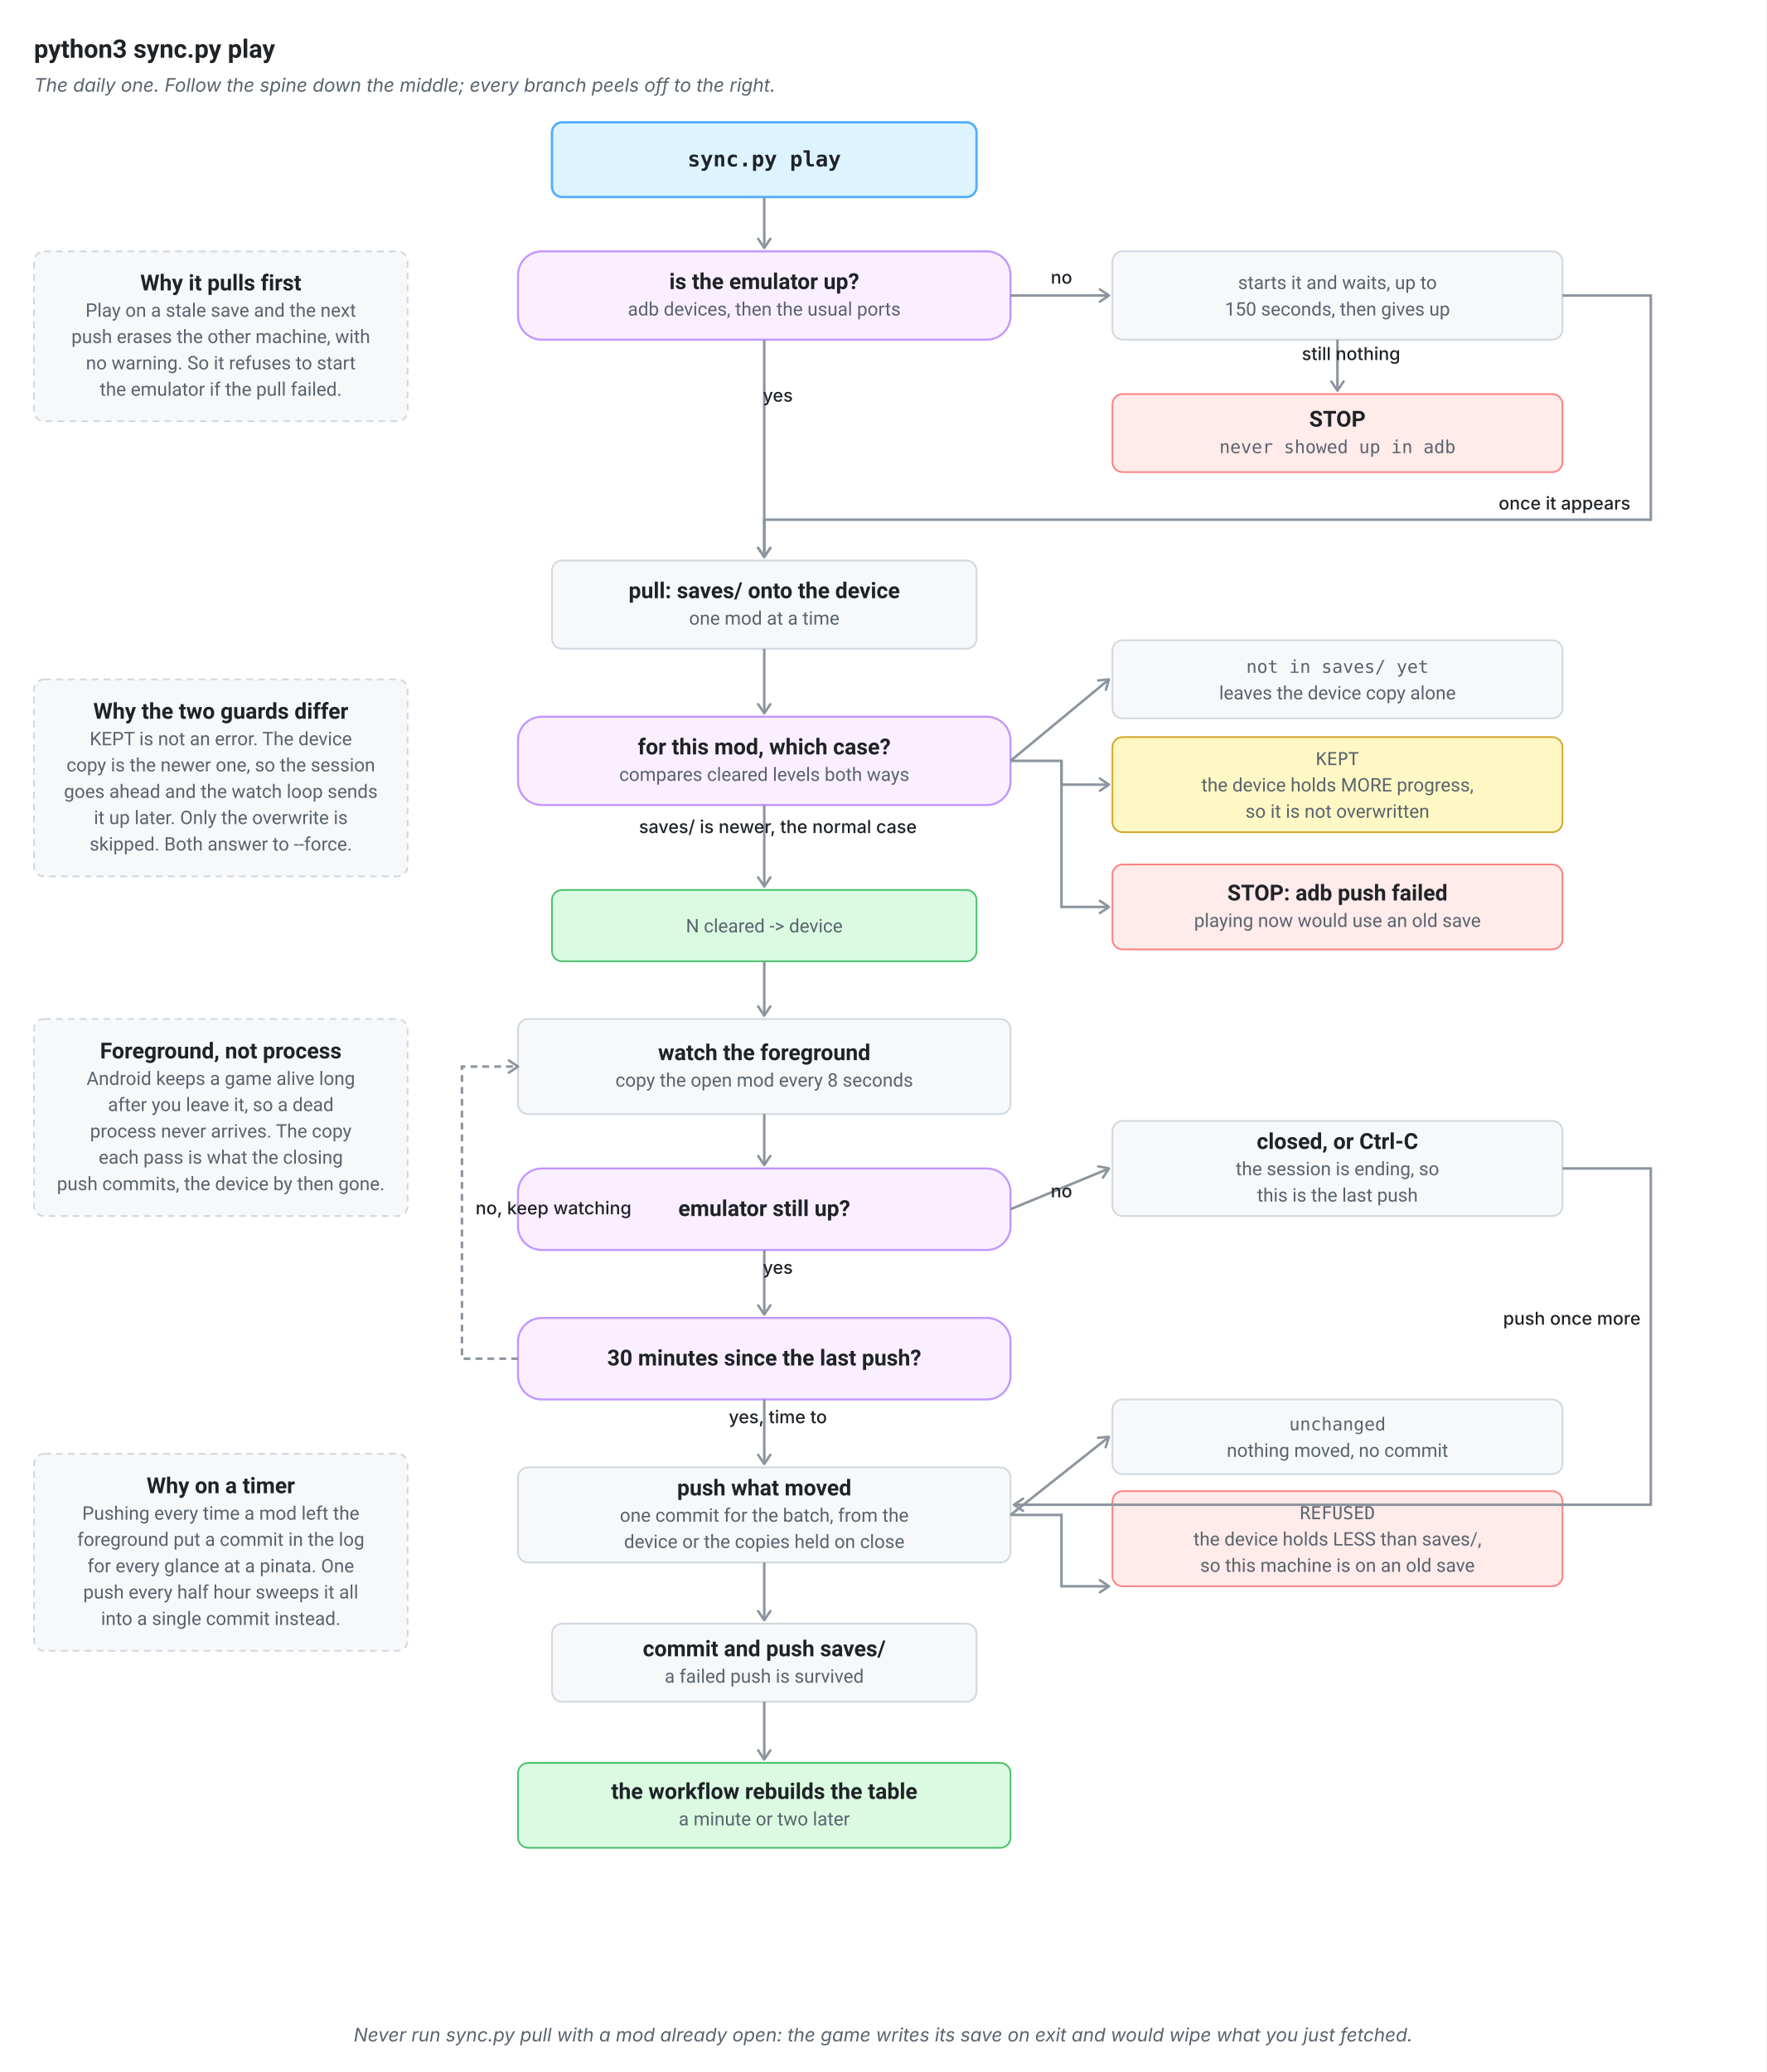
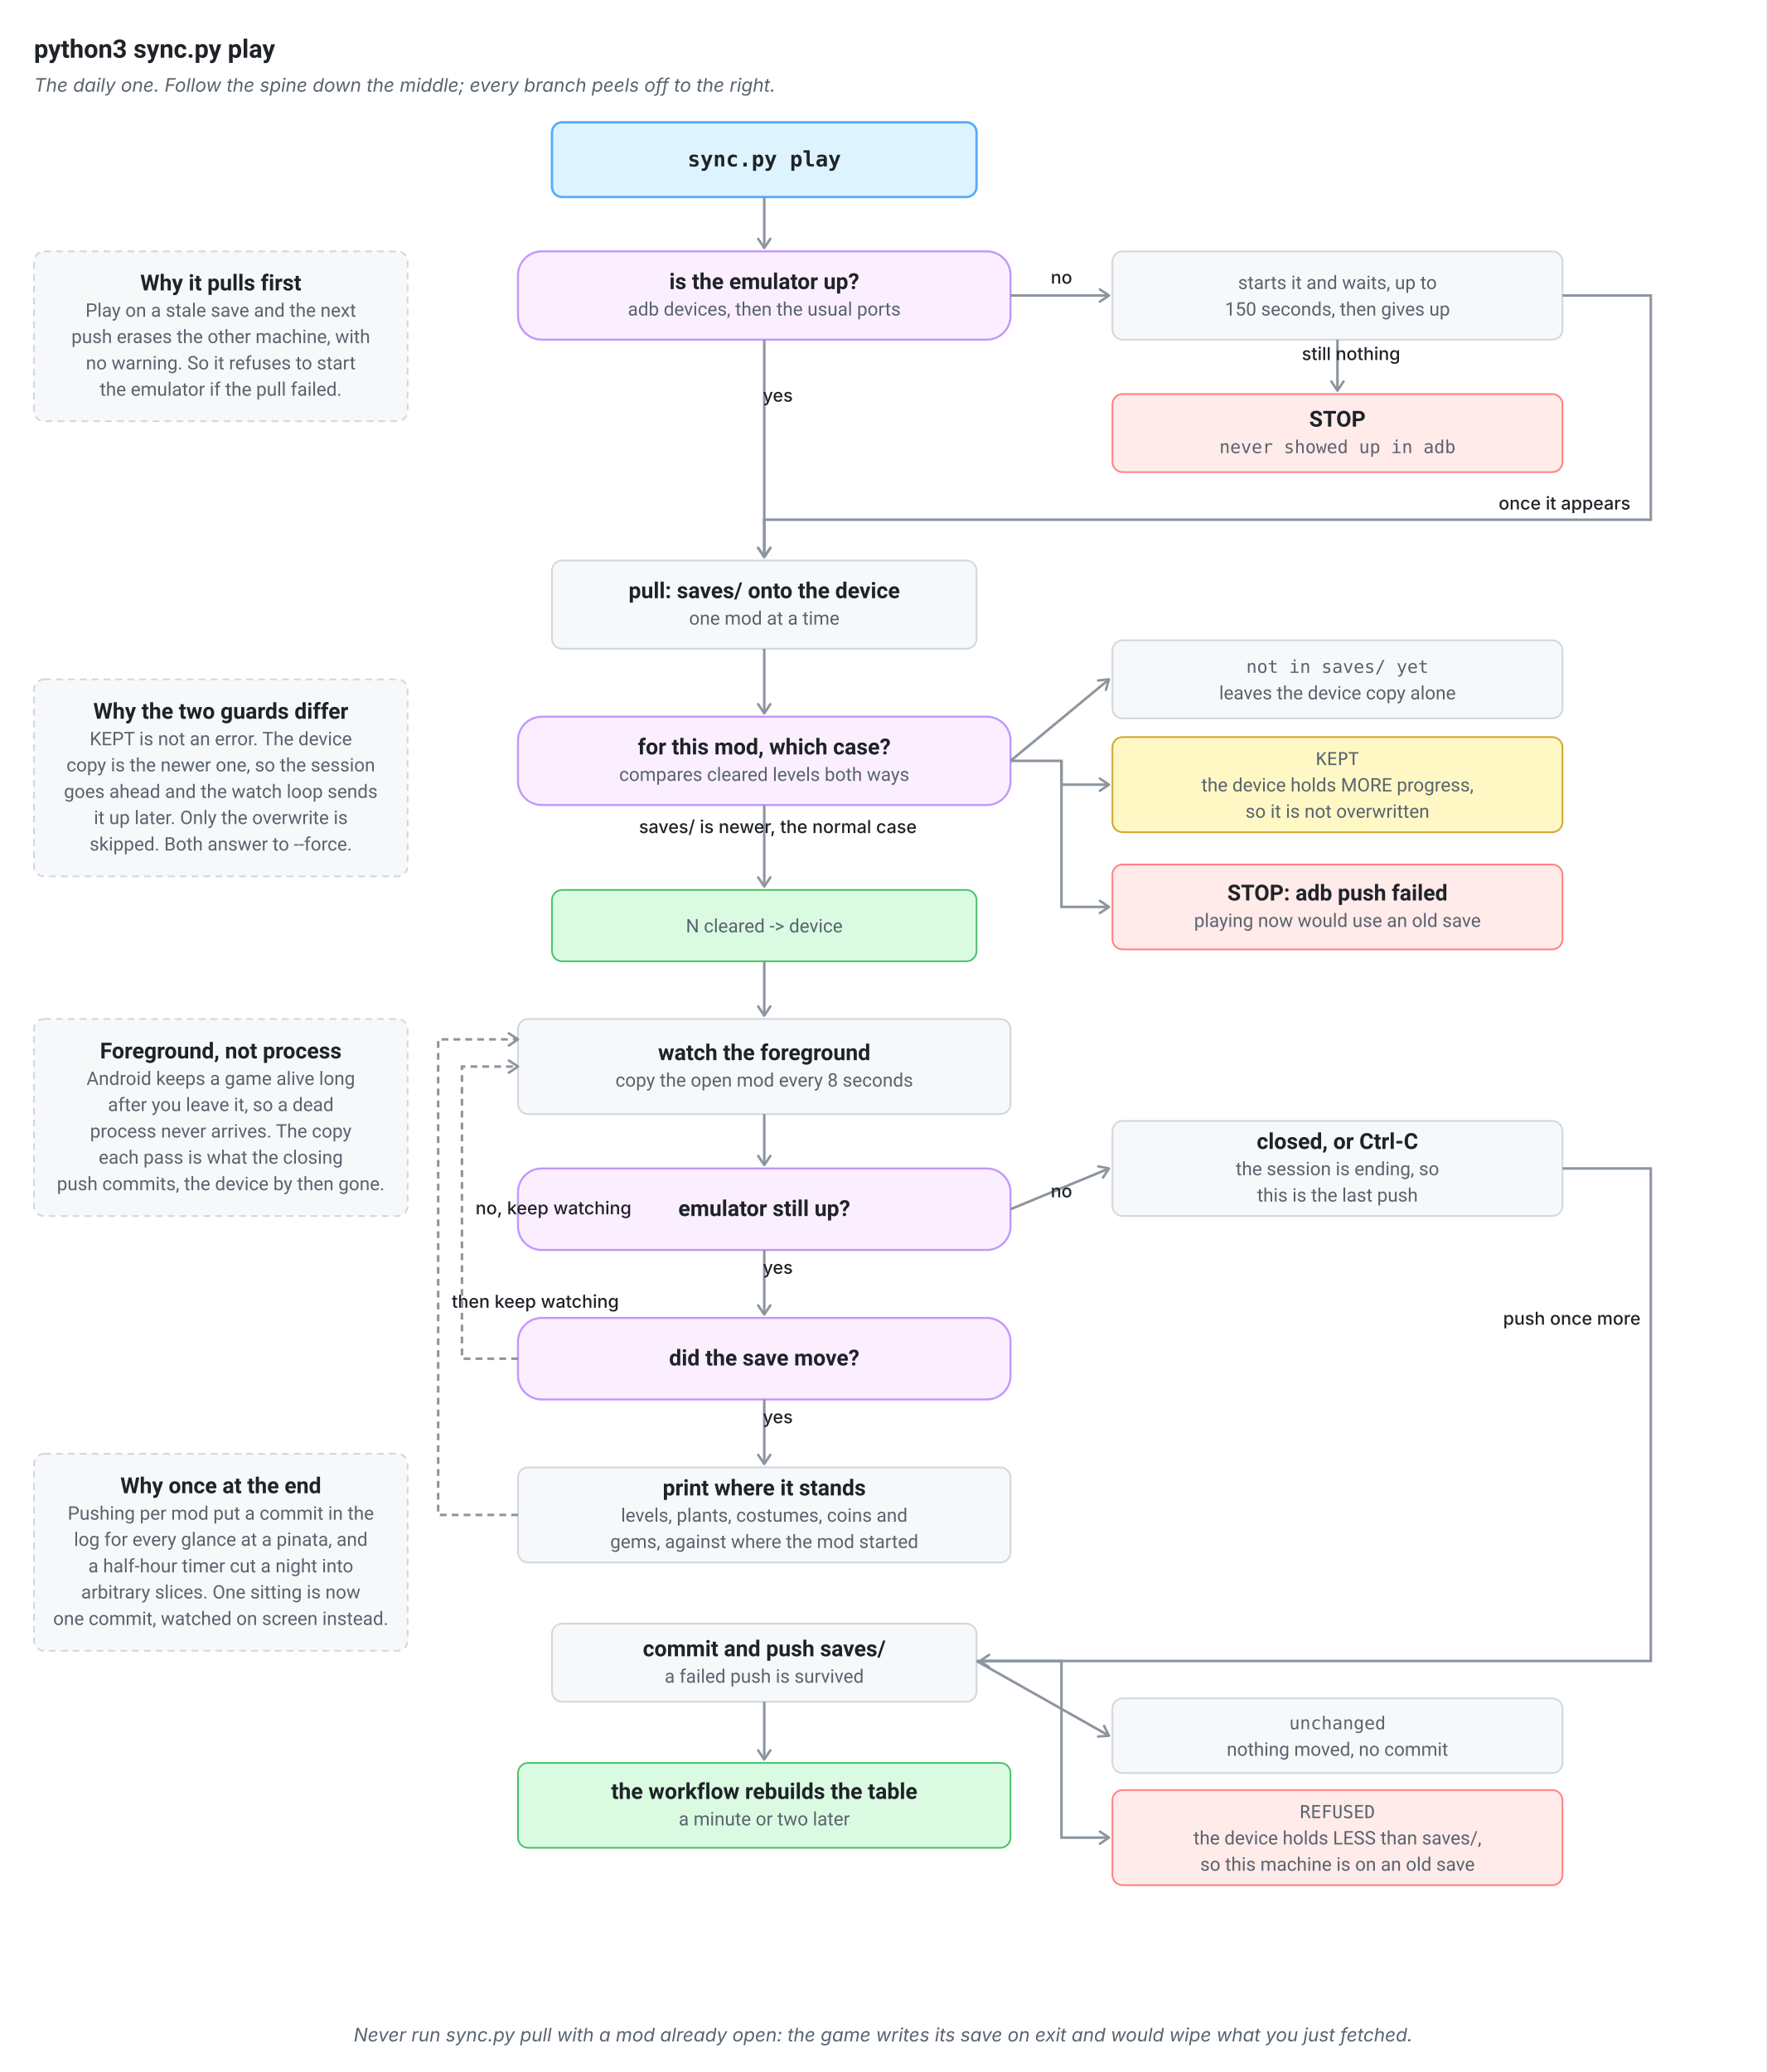
<svg xmlns="http://www.w3.org/2000/svg" width="1040" height="1220" viewBox="0 0 1040 1220" role="img" aria-labelledby="t d">
  <style>
  .bg   { fill: #ffffff; }
  .box  { fill: #f6f8fa; stroke: #d0d7de; stroke-width: 1; }
  .cmdb { fill: #ddf4ff; stroke: #54aeff; stroke-width: 1.4; }
  .okb  { fill: #dafbe1; stroke: #4ac26b; stroke-width: 1; }
  .warnb{ fill: #fff8c5; stroke: #d4a72c; stroke-width: 1; }
  .stopb{ fill: #ffebe9; stroke: #ff8182; stroke-width: 1; }
  .noteb{ fill: #f6f8fa; stroke: #d0d7de; stroke-width: 1; stroke-dasharray: 4 3; }
  .deci { fill: #fbefff; stroke: #c297ff; stroke-width: 1.2; }
  .h    { fill: #1f2328; font: 600 13px -apple-system, "Segoe UI", Roboto, sans-serif; }
  .s    { fill: #59636e; font: 400 11px -apple-system, "Segoe UI", Roboto, sans-serif; }
  .cmd  { fill: #1f2328; font: 600 12.5px ui-monospace, SFMono-Regular, Menlo, monospace; }
  .mono { fill: #59636e; font: 400 10.5px ui-monospace, SFMono-Regular, Menlo, monospace; }
  .edge { stroke: #8c959f; stroke-width: 1.5; fill: none; }
  .ah   { stroke: #8c959f; fill: none; }
  .elbl { fill: #1f2328; font: 500 10.5px -apple-system, "Segoe UI", sans-serif; }
  .sect { fill: #1f2328; font: 700 15px -apple-system, "Segoe UI", Roboto, sans-serif; }
  .cap  { fill: #59636e; font: italic 400 11px -apple-system, "Segoe UI", sans-serif; }
  @media (prefers-color-scheme: dark) {
    .bg   { fill: #0d1117; }
    .box  { fill: #161b22; stroke: #30363d; }
    .cmdb { fill: #121d2f; stroke: #1f6feb; }
    .okb  { fill: #12261e; stroke: #238636; }
    .warnb{ fill: #272115; stroke: #9e6a03; }
    .stopb{ fill: #25171c; stroke: #f85149; }
    .noteb{ fill: #161b22; stroke: #30363d; }
    .deci { fill: #21162d; stroke: #8957e5; }
    .h    { fill: #e6edf3; }
    .s    { fill: #8b949e; }
    .cmd  { fill: #e6edf3; }
    .mono { fill: #8b949e; }
    .edge { stroke: #6e7681; }
    .ah   { stroke: #6e7681; }
    .elbl { fill: #e6edf3; }
    .sect { fill: #e6edf3; }
    .cap  { fill: #8b949e; }
  }
</style>
  <defs>
    <marker id="a" viewBox="0 0 10 10" refX="8" refY="5" markerWidth="6" markerHeight="6" orient="auto-start-reverse">
      <path class="ah" d="M2 1L8 5L2 9" stroke-width="1.6" stroke-linecap="round" stroke-linejoin="round" />
    </marker>
  </defs>
  <rect class="bg" width="1040" height="1220" />
  <text class="sect" x="20" y="34">python3 sync.py play</text>
  <text class="cap" x="20" y="54" text-anchor="start">The daily one. Follow the spine down the middle; every branch peels off to the right.</text>
  <rect class="cmdb" x="325" y="72" width="250" height="44" rx="6" />
  <text class="cmd" x="450.0" y="98.0" text-anchor="middle">sync.py play</text>
  <rect class="deci" x="305" y="148" width="290" height="52" rx="14" />
  <text class="h" x="450.0" y="170.2" text-anchor="middle">is the emulator up?</text>
  <text class="s" x="450.0" y="185.8" text-anchor="middle">adb devices, then the usual ports</text>
  <rect class="box" x="655" y="148" width="265" height="52" rx="6" />
  <text class="s" x="787.5" y="170.2" text-anchor="middle">starts it and waits, up to</text>
  <text class="s" x="787.5" y="185.8" text-anchor="middle">150 seconds, then gives up</text>
  <rect class="stopb" x="655" y="232" width="265" height="46" rx="6" />
  <text class="h" x="787.5" y="251.2" text-anchor="middle">STOP</text>
  <text class="mono" x="787.5" y="266.8" text-anchor="middle">never showed up in adb</text>
  <rect class="box" x="325" y="330" width="250" height="52" rx="6" />
  <text class="h" x="450.0" y="352.2" text-anchor="middle">pull: saves/ onto the device</text>
  <text class="s" x="450.0" y="367.8" text-anchor="middle">one mod at a time</text>
  <rect class="deci" x="305" y="422" width="290" height="52" rx="14" />
  <text class="h" x="450.0" y="444.2" text-anchor="middle">for this mod, which case?</text>
  <text class="s" x="450.0" y="459.8" text-anchor="middle">compares cleared levels both ways</text>
  <rect class="box" x="655" y="377" width="265" height="46" rx="6" />
  <text class="mono" x="787.5" y="396.2" text-anchor="middle">not in saves/ yet</text>
  <text class="s" x="787.5" y="411.8" text-anchor="middle">leaves the device copy alone</text>
  <rect class="warnb" x="655" y="434" width="265" height="56" rx="6" />
  <text class="mono" x="787.5" y="450.5" text-anchor="middle">KEPT</text>
  <text class="s" x="787.5" y="466.0" text-anchor="middle">the device holds MORE progress,</text>
  <text class="s" x="787.5" y="481.5" text-anchor="middle">so it is not overwritten</text>
  <rect class="stopb" x="655" y="509" width="265" height="50" rx="6" />
  <text class="h" x="787.5" y="530.2" text-anchor="middle">STOP: adb push failed</text>
  <text class="s" x="787.5" y="545.8" text-anchor="middle">playing now would use an old save</text>
  <rect class="okb" x="325" y="524" width="250" height="42" rx="6" />
  <text class="s" x="450.0" y="549.0" text-anchor="middle">N cleared -&gt; device</text>
  <rect class="box" x="305" y="600" width="290" height="56" rx="6" />
  <text class="h" x="450.0" y="624.2" text-anchor="middle">watch the foreground</text>
  <text class="s" x="450.0" y="639.8" text-anchor="middle">copy the open mod every 8 seconds</text>
  <rect class="deci" x="305" y="688" width="290" height="48" rx="14" />
  <text class="h" x="450.0" y="716.0" text-anchor="middle">emulator still up?</text>
  <rect class="box" x="655" y="660" width="265" height="56" rx="6" />
  <text class="h" x="787.5" y="676.5" text-anchor="middle">closed, or Ctrl-C</text>
  <text class="s" x="787.5" y="692.0" text-anchor="middle">the session is ending, so</text>
  <text class="s" x="787.5" y="707.5" text-anchor="middle">this is the last push</text>
  <rect class="deci" x="305" y="776" width="290" height="48" rx="14" />
-   <text class="h" x="450.0" y="804.0" text-anchor="middle">30 minutes since the last push?</text>
+   <text class="h" x="450.0" y="804.0" text-anchor="middle">did the save move?</text>
  <rect class="box" x="305" y="864" width="290" height="56" rx="6" />
-   <text class="h" x="450.0" y="880.5" text-anchor="middle">push what moved</text>
-   <text class="s" x="450.0" y="896.0" text-anchor="middle">one commit for the batch, from the</text>
-   <text class="s" x="450.0" y="911.5" text-anchor="middle">device or the copies held on close</text>
-   <rect class="box" x="655" y="824" width="265" height="44" rx="6" />
-   <text class="mono" x="787.5" y="842.2" text-anchor="middle">unchanged</text>
-   <text class="s" x="787.5" y="857.8" text-anchor="middle">nothing moved, no commit</text>
-   <rect class="stopb" x="655" y="878" width="265" height="56" rx="6" />
-   <text class="mono" x="787.5" y="894.5" text-anchor="middle">REFUSED</text>
-   <text class="s" x="787.5" y="910.0" text-anchor="middle">the device holds LESS than saves/,</text>
-   <text class="s" x="787.5" y="925.5" text-anchor="middle">so this machine is on an old save</text>
+   <text class="h" x="450.0" y="880.5" text-anchor="middle">print where it stands</text>
+   <text class="s" x="450.0" y="896.0" text-anchor="middle">levels, plants, costumes, coins and</text>
+   <text class="s" x="450.0" y="911.5" text-anchor="middle">gems, against where the mod started</text>
+   <rect class="box" x="655" y="1000" width="265" height="44" rx="6" />
+   <text class="mono" x="787.5" y="1018.2" text-anchor="middle">unchanged</text>
+   <text class="s" x="787.5" y="1033.8" text-anchor="middle">nothing moved, no commit</text>
+   <rect class="stopb" x="655" y="1054" width="265" height="56" rx="6" />
+   <text class="mono" x="787.5" y="1070.5" text-anchor="middle">REFUSED</text>
+   <text class="s" x="787.5" y="1086.0" text-anchor="middle">the device holds LESS than saves/,</text>
+   <text class="s" x="787.5" y="1101.5" text-anchor="middle">so this machine is on an old save</text>
  <rect class="box" x="325" y="956" width="250" height="46" rx="6" />
  <text class="h" x="450.0" y="975.2" text-anchor="middle">commit and push saves/</text>
  <text class="s" x="450.0" y="990.8" text-anchor="middle">a failed push is survived</text>
  <rect class="okb" x="305" y="1038" width="290" height="50" rx="6" />
  <text class="h" x="450.0" y="1059.2" text-anchor="middle">the workflow rebuilds the table</text>
  <text class="s" x="450.0" y="1074.8" text-anchor="middle">a minute or two later</text>
  <path class="edge" d="M450.0 116 L450.0 146" marker-end="url(#a)" />
  <path class="edge" d="M595 174.0 L653 174.0" marker-end="url(#a)" />
  <text class="elbl" x="625.0" y="167.0" text-anchor="middle">no</text>
  <path class="edge" d="M787.5 200 L787.5 230" marker-end="url(#a)" />
  <text class="elbl" x="795.5" y="212.0" text-anchor="middle">still nothing</text>
  <path class="edge" d="M450.0 200 L450.0 328" marker-end="url(#a)" />
  <text class="elbl" x="458.0" y="236.5" text-anchor="middle">yes</text>
  <path class="edge" d="M920 174 L972 174 L972 306 L450 306 L450 328" marker-end="url(#a)" />
  <text class="elbl" x="960" y="300" text-anchor="end">once it appears</text>
  <path class="edge" d="M450.0 382 L450.0 420" marker-end="url(#a)" />
  <path class="edge" d="M595 448.0 L653 400.0" marker-end="url(#a)" />
  <path class="edge" d="M595 448 L625 448 L625 462 L653 462" marker-end="url(#a)" />
  <path class="edge" d="M625 448 L625 534 L653 534" marker-end="url(#a)" />
  <path class="edge" d="M450.0 474 L450.0 522" marker-end="url(#a)" />
  <text class="elbl" x="458.0" y="490.5" text-anchor="middle">saves/ is newer, the normal case</text>
  <path class="edge" d="M450.0 566 L450.0 598" marker-end="url(#a)" />
  <path class="edge" d="M450.0 656 L450.0 686" marker-end="url(#a)" />
  <path class="edge" d="M595 712.0 L653 688.0" marker-end="url(#a)" />
  <text class="elbl" x="625.0" y="705.0" text-anchor="middle">no</text>
  <path class="edge" d="M450.0 736 L450.0 774" marker-end="url(#a)" />
  <text class="elbl" x="458.0" y="750.0" text-anchor="middle">yes</text>
  <path class="edge" d="M450.0 824 L450.0 862" marker-end="url(#a)" />
-   <text class="elbl" x="458.0" y="838.0" text-anchor="middle">yes, time to</text>
-   <path class="edge" d="M920 688 L972 688 L972 886 L597 886" marker-end="url(#a)" />
+   <text class="elbl" x="458.0" y="838.0" text-anchor="middle">yes</text>
+   <path class="edge" d="M920 688 L972 688 L972 978 L577 978" marker-end="url(#a)" />
  <text class="elbl" x="966" y="780" text-anchor="end">push once more</text>
-   <path class="edge" d="M595 892.0 L653 846.0" marker-end="url(#a)" />
-   <path class="edge" d="M595 892 L625 892 L625 934 L653 934" marker-end="url(#a)" />
-   <path class="edge" d="M450.0 920 L450.0 954" marker-end="url(#a)" />
+   <path class="edge" d="M575 978 L653 1022" marker-end="url(#a)" />
+   <path class="edge" d="M575 978 L625 978 L625 1082 L653 1082" marker-end="url(#a)" />
+   <path class="edge" d="M305 892 L258 892 L258 612 L305 612" marker-end="url(#a)" stroke-dasharray="4 3" />
+   <text class="elbl" x="266" y="770" text-anchor="start">then keep watching</text>
  <path class="edge" d="M450.0 1002 L450.0 1036" marker-end="url(#a)" />
  <path class="edge" d="M305 800 L272 800 L272 628 L305 628" marker-end="url(#a)" stroke-dasharray="4 3" />
  <text class="elbl" x="280" y="715" text-anchor="start">no, keep watching</text>
  <rect class="noteb" x="20" y="148" width="220" height="100" rx="6" />
  <text class="h" x="130.0" y="171.0" text-anchor="middle">Why it pulls first</text>
  <text class="s" x="130.0" y="186.5" text-anchor="middle">Play on a stale save and the next</text>
  <text class="s" x="130.0" y="202.0" text-anchor="middle">push erases the other machine, with</text>
  <text class="s" x="130.0" y="217.5" text-anchor="middle">no warning. So it refuses to start</text>
  <text class="s" x="130.0" y="233.0" text-anchor="middle">the emulator if the pull failed.</text>
  <rect class="noteb" x="20" y="400" width="220" height="116" rx="6" />
  <text class="h" x="130.0" y="423.2" text-anchor="middle">Why the two guards differ</text>
  <text class="s" x="130.0" y="438.8" text-anchor="middle">KEPT is not an error. The device</text>
  <text class="s" x="130.0" y="454.2" text-anchor="middle">copy is the newer one, so the session</text>
  <text class="s" x="130.0" y="469.8" text-anchor="middle">goes ahead and the watch loop sends</text>
  <text class="s" x="130.0" y="485.2" text-anchor="middle">it up later. Only the overwrite is</text>
  <text class="s" x="130.0" y="500.8" text-anchor="middle">skipped. Both answer to --force.</text>
  <rect class="noteb" x="20" y="600" width="220" height="116" rx="6" />
  <text class="h" x="130.0" y="623.2" text-anchor="middle">Foreground, not process</text>
  <text class="s" x="130.0" y="638.8" text-anchor="middle">Android keeps a game alive long</text>
  <text class="s" x="130.0" y="654.2" text-anchor="middle">after you leave it, so a dead</text>
  <text class="s" x="130.0" y="669.8" text-anchor="middle">process never arrives. The copy</text>
  <text class="s" x="130.0" y="685.2" text-anchor="middle">each pass is what the closing</text>
  <text class="s" x="130.0" y="700.8" text-anchor="middle">push commits, the device by then gone.</text>
  <rect class="noteb" x="20" y="856" width="220" height="116" rx="6" />
-   <text class="h" x="130.0" y="879.2" text-anchor="middle">Why on a timer</text>
-   <text class="s" x="130.0" y="894.8" text-anchor="middle">Pushing every time a mod left the</text>
-   <text class="s" x="130.0" y="910.2" text-anchor="middle">foreground put a commit in the log</text>
-   <text class="s" x="130.0" y="925.8" text-anchor="middle">for every glance at a pinata. One</text>
-   <text class="s" x="130.0" y="941.2" text-anchor="middle">push every half hour sweeps it all</text>
-   <text class="s" x="130.0" y="956.8" text-anchor="middle">into a single commit instead.</text>
+   <text class="h" x="130.0" y="879.2" text-anchor="middle">Why once at the end</text>
+   <text class="s" x="130.0" y="894.8" text-anchor="middle">Pushing per mod put a commit in the</text>
+   <text class="s" x="130.0" y="910.2" text-anchor="middle">log for every glance at a pinata, and</text>
+   <text class="s" x="130.0" y="925.8" text-anchor="middle">a half-hour timer cut a night into</text>
+   <text class="s" x="130.0" y="941.2" text-anchor="middle">arbitrary slices. One sitting is now</text>
+   <text class="s" x="130.0" y="956.8" text-anchor="middle">one commit, watched on screen instead.</text>
  <text class="cap" x="520.0" y="1202" text-anchor="middle">Never run sync.py pull with a mod already open: the game writes its save on exit and would wipe what you just fetched.</text>
</svg>
